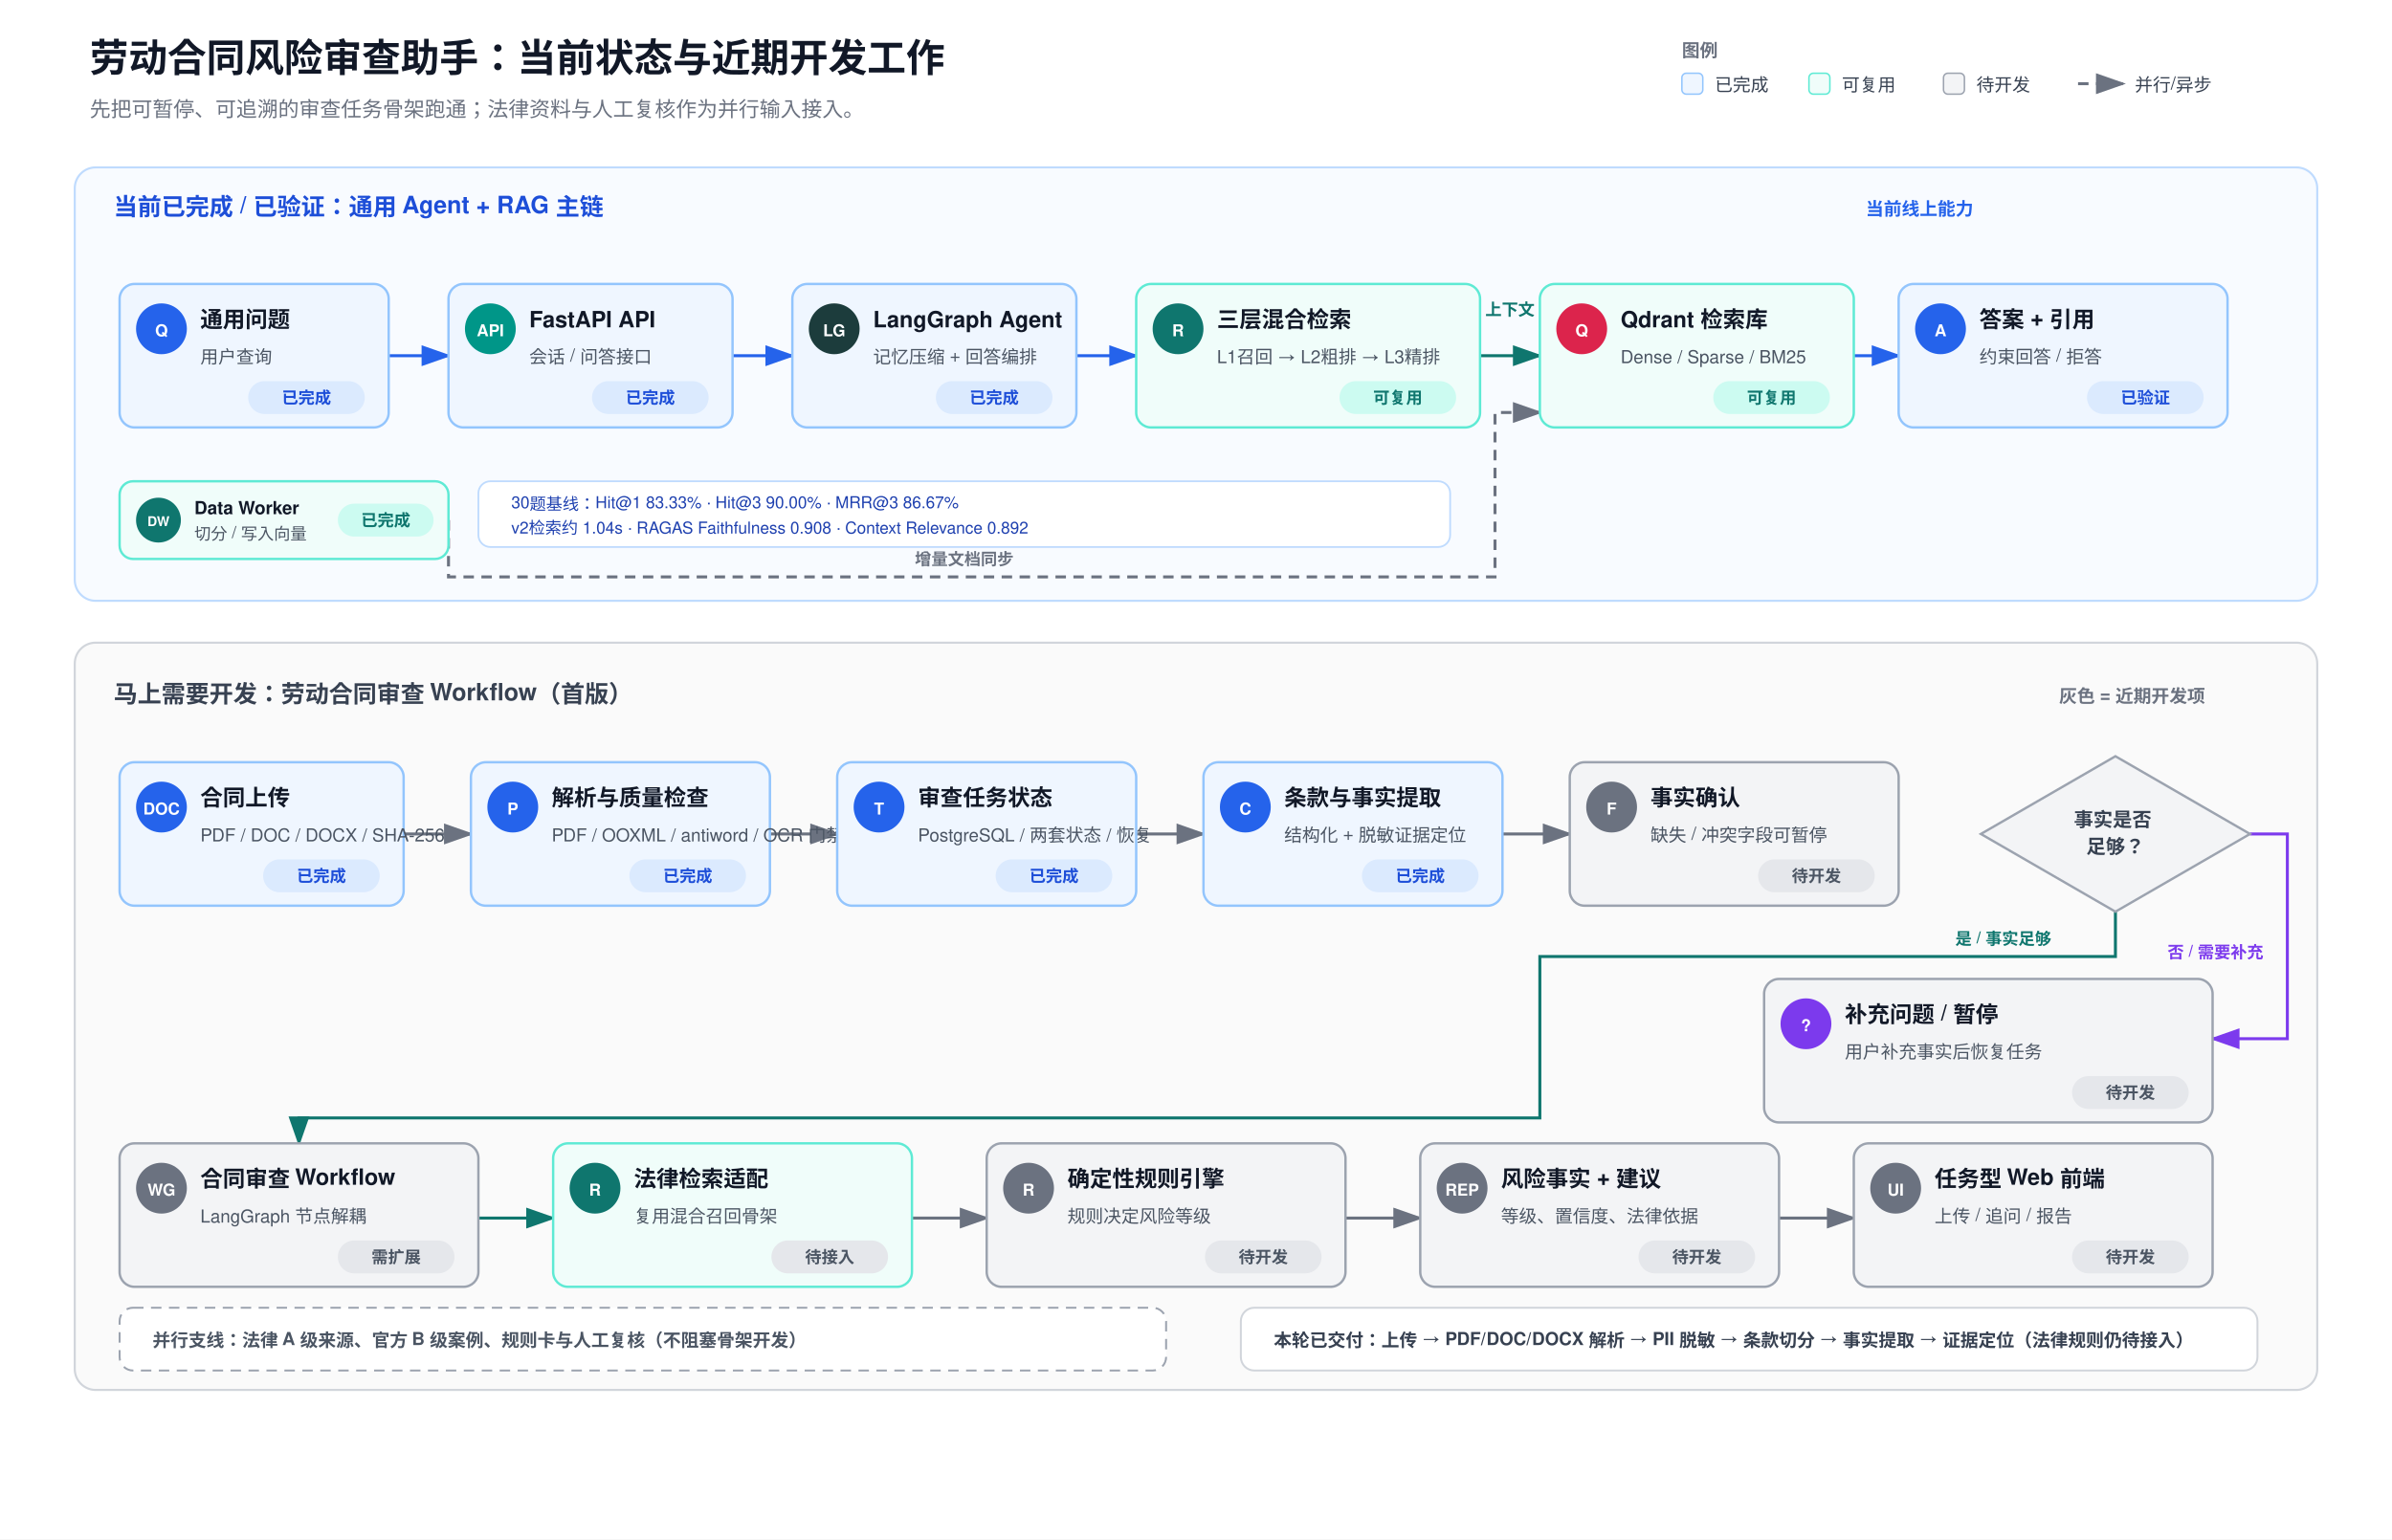
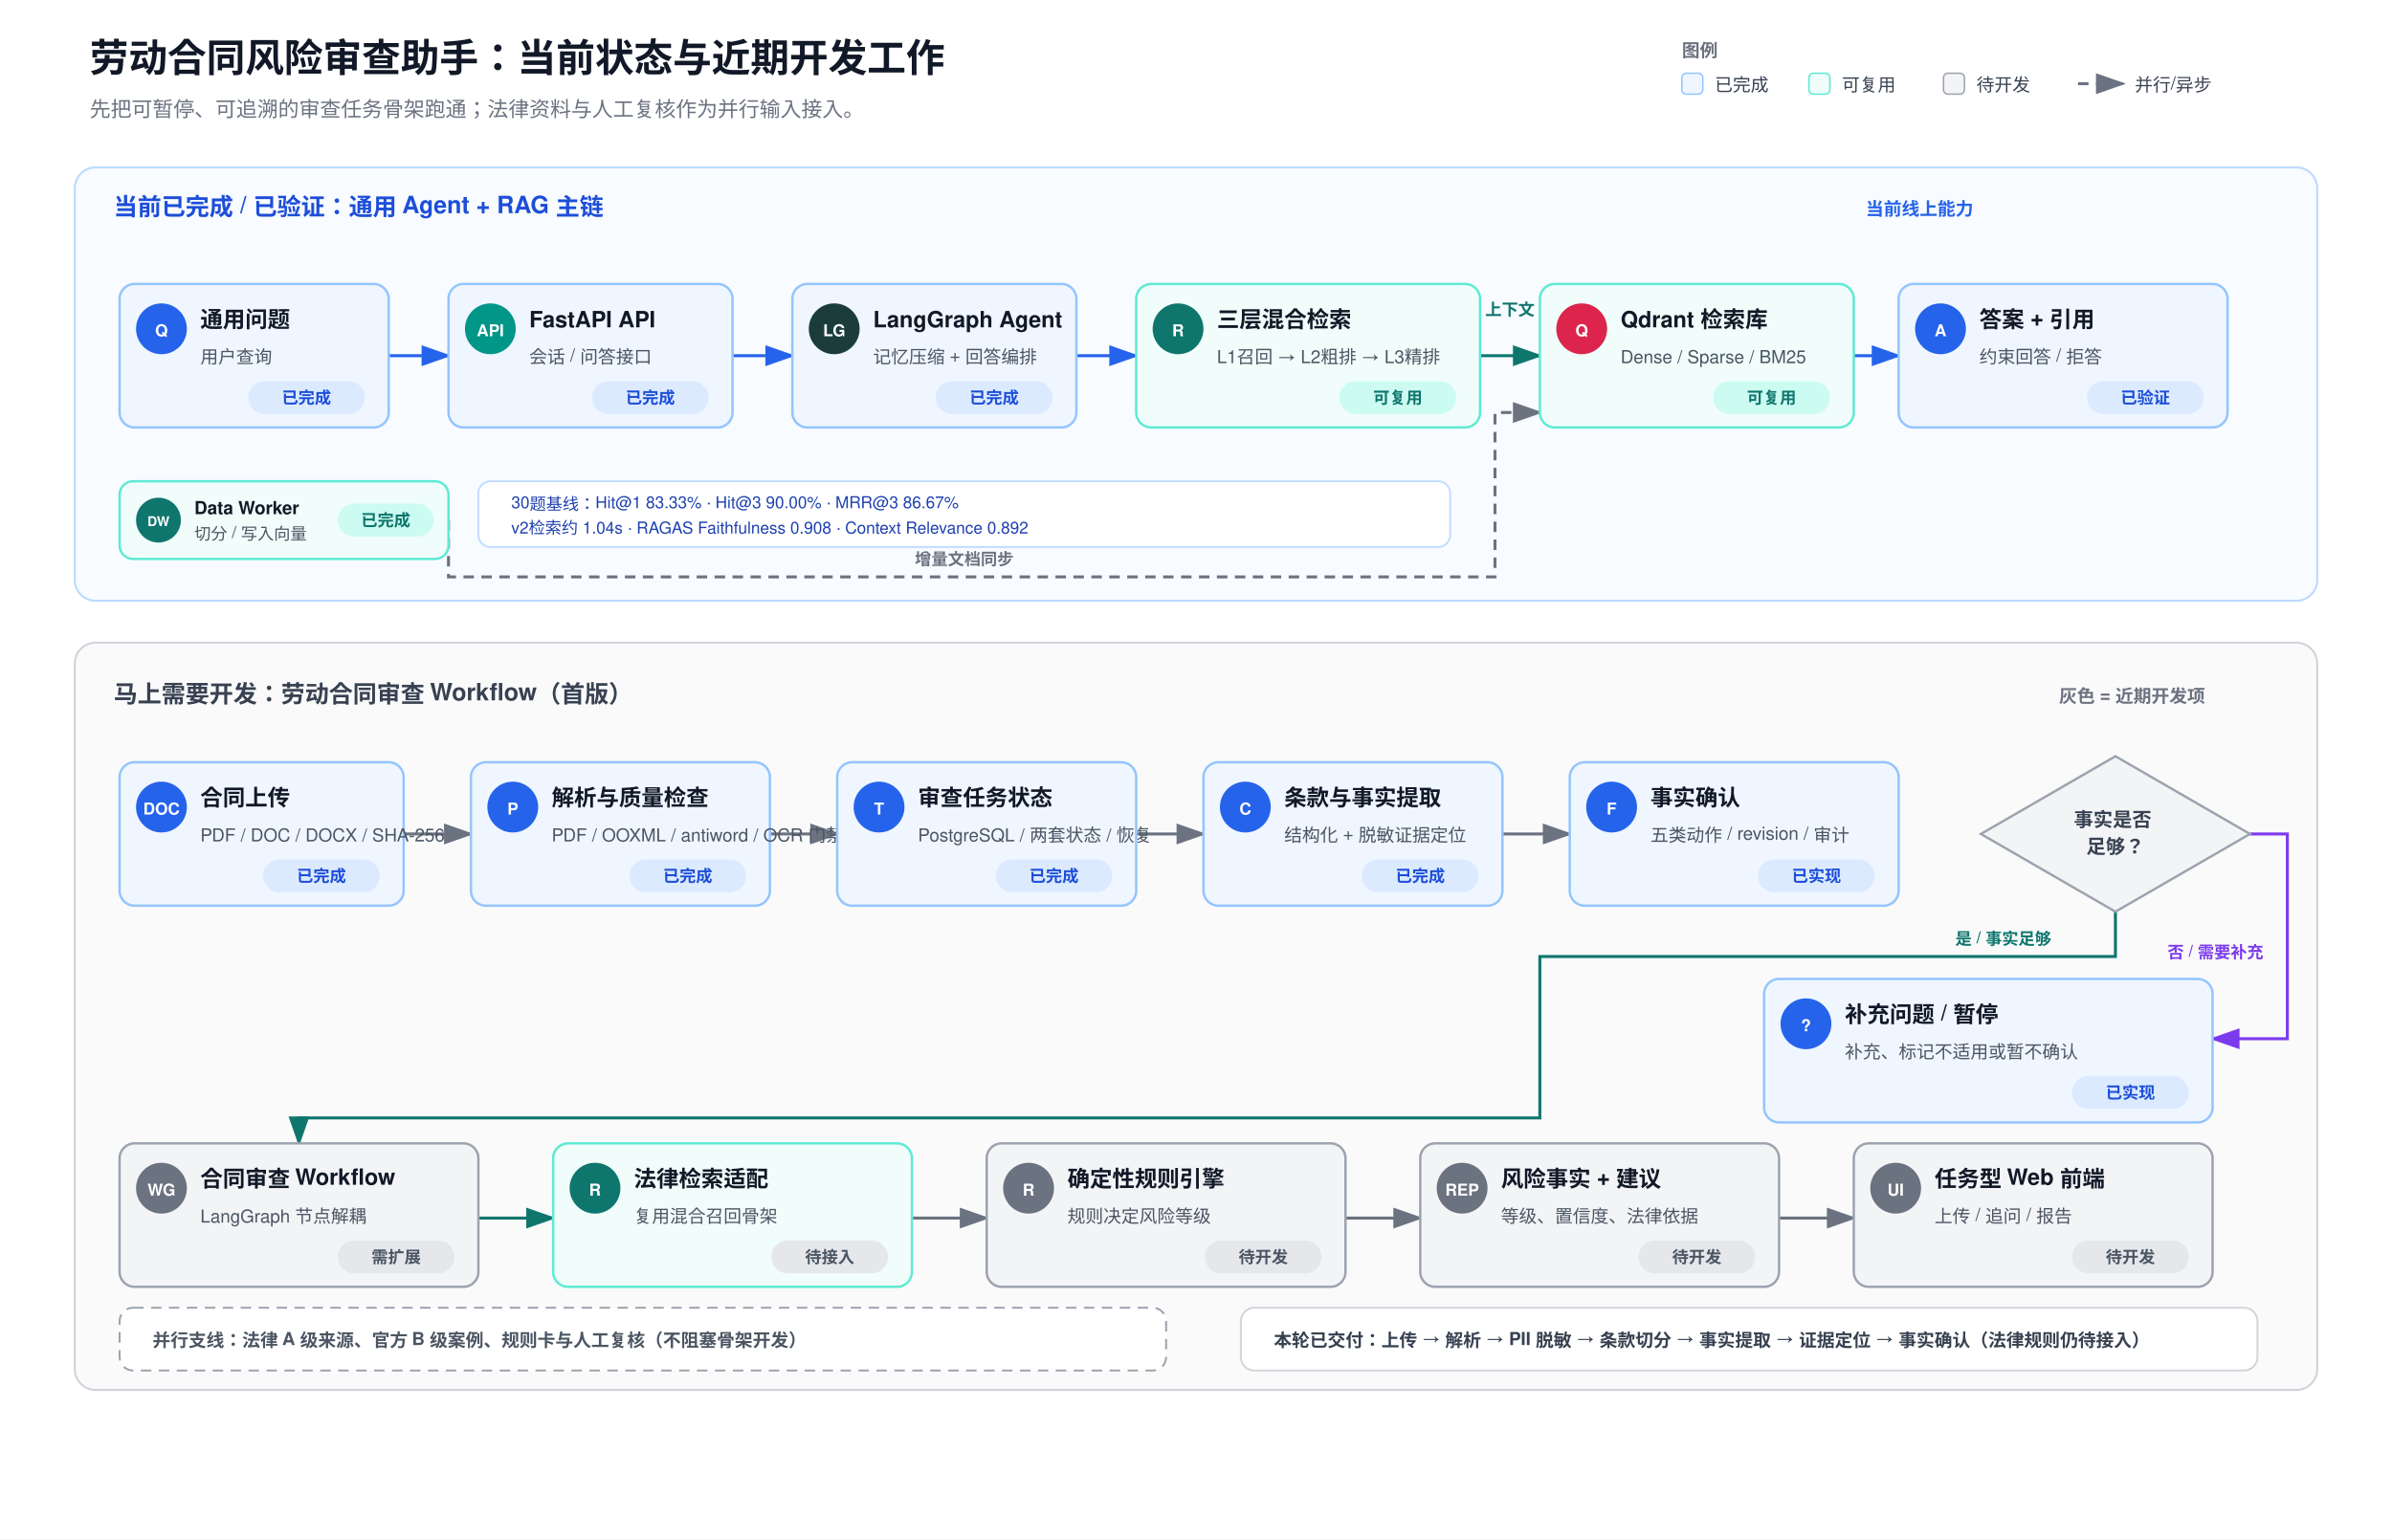
<svg xmlns="http://www.w3.org/2000/svg" width="1600" height="1030" viewBox="0 0 1600 1030" role="img" aria-labelledby="title desc">
  <style>text{font-family:'Helvetica Neue',Helvetica,Arial,'PingFang SC','Microsoft YaHei','Microsoft JhengHei','SimHei',sans-serif;} </style>
  <defs>
    <marker id="arrow-blue" markerWidth="10" markerHeight="7" refX="9" refY="3.5" orient="auto">
      <polygon points="0 0, 10 3.5, 0 7" fill="#2563eb" />
    </marker>
    <marker id="arrow-teal" markerWidth="10" markerHeight="7" refX="9" refY="3.5" orient="auto">
      <polygon points="0 0, 10 3.5, 0 7" fill="#0f766e" />
    </marker>
    <marker id="arrow-gray" markerWidth="10" markerHeight="7" refX="9" refY="3.5" orient="auto">
      <polygon points="0 0, 10 3.5, 0 7" fill="#6b7280" />
    </marker>
    <marker id="arrow-purple" markerWidth="10" markerHeight="7" refX="9" refY="3.5" orient="auto">
      <polygon points="0 0, 10 3.5, 0 7" fill="#7c3aed" />
    </marker>
  </defs>
  <rect data-graph-role="background" width="1600" height="1030" fill="#ffffff" />
  <text x="60" y="48" font-size="26px" fill="#111827" font-weight="600" text-anchor="start" opacity="1.0">劳动合同风险审查助手：当前状态与近期开发工作</text>
  <text x="60" y="78" font-size="14px" fill="#6b7280" font-weight="400" text-anchor="start" opacity="1.0">先把可暂停、可追溯的审查任务骨架跑通；法律资料与人工复核作为并行输入接入。</text>
  <text x="1125" y="38" font-size="12px" fill="#6b7280" font-weight="600" text-anchor="start" opacity="1.0">图例</text>
  <rect x="1125" y="49" width="14" height="14" rx="3" fill="#eff6ff" stroke="#93c5fd" />
  <text x="1147" y="61" font-size="12px" fill="#374151" font-weight="400" text-anchor="start" opacity="1.0">已完成</text>
  <rect x="1210" y="49" width="14" height="14" rx="3" fill="#f0fdfa" stroke="#5eead4" />
  <text x="1232" y="61" font-size="12px" fill="#374151" font-weight="400" text-anchor="start" opacity="1.0">可复用</text>
  <rect x="1300" y="49" width="14" height="14" rx="3" fill="#f3f4f6" stroke="#9ca3af" />
  <text x="1322" y="61" font-size="12px" fill="#374151" font-weight="400" text-anchor="start" opacity="1.0">待开发</text>
  <line x1="1390" y1="56" x2="1420" y2="56" stroke="#6b7280" stroke-width="2" stroke-dasharray="7,5" marker-end="url(#arrow-gray)" />
  <text x="1428" y="61" font-size="12px" fill="#374151" font-weight="400" text-anchor="start" opacity="1.0">并行/异步</text>
  <rect data-graph-role="container" x="50" y="112" width="1500" height="290" rx="14" fill="#f8fbff" stroke="#bfdbfe" stroke-width="1.4" />
  <rect data-graph-role="container" x="50" y="430" width="1500" height="500" rx="14" fill="#fafafa" stroke="#d1d5db" stroke-width="1.4" />
  <text x="76" y="144" font-size="16px" fill="#1d4ed8" font-weight="600" text-anchor="start" opacity="1.0">当前已完成 / 已验证：通用 Agent + RAG 主链</text>
  <text x="76" y="470" font-size="16px" fill="#374151" font-weight="600" text-anchor="start" opacity="1.0">马上需要开发：劳动合同审查 Workflow（首版）</text>
  <text x="1320" y="144" font-size="12px" fill="#2563eb" font-weight="600" text-anchor="end" opacity="1.0">当前线上能力</text>
  <text x="1475" y="470" font-size="12px" fill="#6b7280" font-weight="600" text-anchor="end" opacity="1.0">灰色 = 近期开发项</text>
  <path id="e-query-api" data-graph-role="edge" data-source="generic-query" data-target="fastapi" d="M260 238 H300" fill="none" stroke="#2563eb" stroke-width="2" marker-end="url(#arrow-blue)" />
  <path id="e-api-graph" data-graph-role="edge" data-source="fastapi" data-target="langgraph" d="M490 238 H530" fill="none" stroke="#2563eb" stroke-width="2" marker-end="url(#arrow-blue)" />
  <path id="e-graph-retrieval" data-graph-role="edge" data-source="langgraph" data-target="retrieval" d="M720 238 H760" fill="none" stroke="#2563eb" stroke-width="2" marker-end="url(#arrow-blue)" />
  <path id="e-retrieval-qdrant" data-graph-role="edge" data-source="retrieval" data-target="qdrant" d="M990 238 H1030" fill="none" stroke="#0f766e" stroke-width="2" marker-end="url(#arrow-teal)" />
  <text x="1010" y="211" font-size="11px" fill="#0f766e" font-weight="600" text-anchor="middle" opacity="1.0">上下文</text>
  <path id="e-qdrant-answer" data-graph-role="edge" data-source="qdrant" data-target="answer" d="M1240 238 H1270" fill="none" stroke="#2563eb" stroke-width="2" marker-end="url(#arrow-blue)" />
  <path id="e-data-qdrant" data-graph-role="edge" data-source="data-worker" data-target="qdrant" d="M300 348 V386 H1000 V276 H1030" fill="none" stroke="#6b7280" stroke-width="2" stroke-dasharray="7,5" marker-end="url(#arrow-gray)" />
  <text x="645" y="378" font-size="11px" fill="#6b7280" font-weight="600" text-anchor="middle" opacity="1.0">增量文档同步</text>
  <path id="e-upload-parse" data-graph-role="edge" data-source="contract-upload" data-target="parse" d="M270 558 H315" fill="none" stroke="#6b7280" stroke-width="2" marker-end="url(#arrow-gray)" />
  <path id="e-parse-task" data-graph-role="edge" data-source="parse" data-target="review-task" d="M515 558 H560" fill="none" stroke="#6b7280" stroke-width="2" marker-end="url(#arrow-gray)" />
  <path id="e-task-clause" data-graph-role="edge" data-source="review-task" data-target="clause-facts" d="M760 558 H805" fill="none" stroke="#6b7280" stroke-width="2" marker-end="url(#arrow-gray)" />
  <path id="e-clause-fact" data-graph-role="edge" data-source="clause-facts" data-target="fact-decision" d="M1005 558 H1050" fill="none" stroke="#6b7280" stroke-width="2" marker-end="url(#arrow-gray)" />
  <path id="e-fact-yes" data-graph-role="edge" data-source="fact-decision" data-target="contract-workflow" d="M1415 610 V640 H1030 V748 H200 V765" fill="none" stroke="#0f766e" stroke-width="2" marker-end="url(#arrow-teal)" />
  <text x="1340" y="632" font-size="11px" fill="#0f766e" font-weight="600" text-anchor="middle" opacity="1.0">是 / 事实足够</text>
  <path id="e-fact-no" data-graph-role="edge" data-source="fact-decision" data-target="clarification" d="M1505 558 H1530 V695 H1480" fill="none" stroke="#7c3aed" stroke-width="2" marker-end="url(#arrow-purple)" />
  <text x="1514" y="641" font-size="11px" fill="#7c3aed" font-weight="600" text-anchor="end" opacity="1.0">否 / 需要补充</text>
  <path id="e-workflow-legal" data-graph-role="edge" data-source="contract-workflow" data-target="legal-rag" d="M320 815 H370" fill="none" stroke="#0f766e" stroke-width="2" marker-end="url(#arrow-teal)" />
  <path id="e-legal-rules" data-graph-role="edge" data-source="legal-rag" data-target="rule-engine" d="M610 815 H660" fill="none" stroke="#6b7280" stroke-width="2" marker-end="url(#arrow-gray)" />
  <path id="e-rules-report" data-graph-role="edge" data-source="rule-engine" data-target="risk-report" d="M900 815 H950" fill="none" stroke="#6b7280" stroke-width="2" marker-end="url(#arrow-gray)" />
  <path id="e-report-ui" data-graph-role="edge" data-source="risk-report" data-target="task-ui" d="M1190 815 H1240" fill="none" stroke="#6b7280" stroke-width="2" marker-end="url(#arrow-gray)" />
  <g id="generic-query" data-graph-role="node">
    <rect x="80" y="190" width="180" height="96" rx="10" fill="#eff6ff" stroke="#93c5fd" stroke-width="1.6" />
    <circle cx="108" cy="220" r="17" fill="#2563eb" />
    <text x="108" y="225" font-size="11px" fill="#ffffff" font-weight="700" text-anchor="middle" opacity="1.0">Q</text>
    <text x="134" y="219" font-size="15px" fill="#111827" font-weight="600" text-anchor="start" opacity="1.0">通用问题</text>
    <text x="134" y="243" font-size="12px" fill="#4b5563" font-weight="400" text-anchor="start">
      <tspan x="134" dy="0px">用户查询</tspan>
    </text>
    <rect x="166" y="255" width="78" height="22" rx="11" fill="#dbeafe" stroke="none" />
    <text x="205.0" y="270" font-size="11px" fill="#1d4ed8" font-weight="600" text-anchor="middle" opacity="1.0">已完成</text>
  </g>
  <g id="fastapi" data-graph-role="node">
    <rect x="300" y="190" width="190" height="96" rx="10" fill="#eff6ff" stroke="#93c5fd" stroke-width="1.6" />
    <circle cx="328" cy="220" r="17" fill="#009688" />
    <text x="328" y="225" font-size="11px" fill="#ffffff" font-weight="700" text-anchor="middle" opacity="1.0">API</text>
    <text x="354" y="219" font-size="15px" fill="#111827" font-weight="600" text-anchor="start" opacity="1.0">FastAPI API</text>
    <text x="354" y="243" font-size="12px" fill="#4b5563" font-weight="400" text-anchor="start">
      <tspan x="354" dy="0px">会话 / 问答接口</tspan>
    </text>
    <rect x="396" y="255" width="78" height="22" rx="11" fill="#dbeafe" stroke="none" />
    <text x="435.0" y="270" font-size="11px" fill="#1d4ed8" font-weight="600" text-anchor="middle" opacity="1.0">已完成</text>
  </g>
  <g id="langgraph" data-graph-role="node">
    <rect x="530" y="190" width="190" height="96" rx="10" fill="#eff6ff" stroke="#93c5fd" stroke-width="1.6" />
    <circle cx="558" cy="220" r="17" fill="#1c3c3c" />
    <text x="558" y="225" font-size="11px" fill="#ffffff" font-weight="700" text-anchor="middle" opacity="1.0">LG</text>
    <text x="584" y="219" font-size="15px" fill="#111827" font-weight="600" text-anchor="start" opacity="1.0">LangGraph Agent</text>
    <text x="584" y="243" font-size="12px" fill="#4b5563" font-weight="400" text-anchor="start">
      <tspan x="584" dy="0px">记忆压缩 + 回答编排</tspan>
    </text>
    <rect x="626" y="255" width="78" height="22" rx="11" fill="#dbeafe" stroke="none" />
    <text x="665.0" y="270" font-size="11px" fill="#1d4ed8" font-weight="600" text-anchor="middle" opacity="1.0">已完成</text>
  </g>
  <g id="retrieval" data-graph-role="node">
    <rect x="760" y="190" width="230" height="96" rx="10" fill="#f0fdfa" stroke="#5eead4" stroke-width="1.6" />
    <circle cx="788" cy="220" r="17" fill="#0f766e" />
    <text x="788" y="225" font-size="11px" fill="#ffffff" font-weight="700" text-anchor="middle" opacity="1.0">R</text>
    <text x="814" y="219" font-size="15px" fill="#111827" font-weight="600" text-anchor="start" opacity="1.0">三层混合检索</text>
    <text x="814" y="243" font-size="12px" fill="#4b5563" font-weight="400" text-anchor="start">
      <tspan x="814" dy="0px">L1召回 → L2粗排 → L3精排</tspan>
    </text>
    <rect x="896" y="255" width="78" height="22" rx="11" fill="#ccfbf1" stroke="none" />
    <text x="935.0" y="270" font-size="11px" fill="#0f766e" font-weight="600" text-anchor="middle" opacity="1.0">可复用</text>
  </g>
  <g id="qdrant" data-graph-role="node">
    <rect x="1030" y="190" width="210" height="96" rx="10" fill="#f0fdfa" stroke="#5eead4" stroke-width="1.6" />
    <circle cx="1058" cy="220" r="17" fill="#dc244c" />
    <text x="1058" y="225" font-size="11px" fill="#ffffff" font-weight="700" text-anchor="middle" opacity="1.0">Q</text>
    <text x="1084" y="219" font-size="15px" fill="#111827" font-weight="600" text-anchor="start" opacity="1.0">Qdrant 检索库</text>
    <text x="1084" y="243" font-size="12px" fill="#4b5563" font-weight="400" text-anchor="start">
      <tspan x="1084" dy="0px">Dense / Sparse / BM25</tspan>
    </text>
    <rect x="1146" y="255" width="78" height="22" rx="11" fill="#ccfbf1" stroke="none" />
    <text x="1185.0" y="270" font-size="11px" fill="#0f766e" font-weight="600" text-anchor="middle" opacity="1.0">可复用</text>
  </g>
  <g id="answer" data-graph-role="node">
    <rect x="1270" y="190" width="220" height="96" rx="10" fill="#eff6ff" stroke="#93c5fd" stroke-width="1.6" />
    <circle cx="1298" cy="220" r="17" fill="#2563eb" />
    <text x="1298" y="225" font-size="11px" fill="#ffffff" font-weight="700" text-anchor="middle" opacity="1.0">A</text>
    <text x="1324" y="219" font-size="15px" fill="#111827" font-weight="600" text-anchor="start" opacity="1.0">答案 + 引用</text>
    <text x="1324" y="243" font-size="12px" fill="#4b5563" font-weight="400" text-anchor="start">
      <tspan x="1324" dy="0px">约束回答 / 拒答</tspan>
    </text>
    <rect x="1396" y="255" width="78" height="22" rx="11" fill="#dbeafe" stroke="none" />
    <text x="1435.0" y="270" font-size="11px" fill="#1d4ed8" font-weight="600" text-anchor="middle" opacity="1.0">已验证</text>
  </g>
  <g id="data-worker" data-graph-role="node">
    <rect x="80" y="322" width="220" height="52" rx="9" fill="#f0fdfa" stroke="#5eead4" stroke-width="1.6" />
    <circle cx="106" cy="348" r="15" fill="#0f766e" />
    <text x="106" y="352" font-size="9px" fill="#ffffff" font-weight="700" text-anchor="middle" opacity="1.0">DW</text>
    <text x="130" y="344" font-size="12px" fill="#111827" font-weight="600" text-anchor="start" opacity="1.0">Data Worker</text>
    <text x="130" y="361" font-size="11px" fill="#4b5563" font-weight="400" text-anchor="start" opacity="1.0">切分 / 写入向量</text>
    <rect x="226" y="337" width="64" height="22" rx="11" fill="#ccfbf1" stroke="none" />
    <text x="258.0" y="352" font-size="11px" fill="#0f766e" font-weight="600" text-anchor="middle" opacity="1.0">已完成</text>
  </g>
  <rect x="320" y="322" width="650" height="44" rx="8" fill="#ffffff" stroke="#bfdbfe" stroke-width="1.2" />
  <text x="342" y="340" font-size="11px" fill="#1e40af" font-weight="400" text-anchor="start" opacity="1.0">30题基线：Hit@1 83.33%  ·  Hit@3 90.00%  ·  MRR@3 86.67%</text>
  <text x="342" y="357" font-size="11px" fill="#1e40af" font-weight="400" text-anchor="start" opacity="1.0">v2检索约 1.04s  ·  RAGAS Faithfulness 0.908  ·  Context Relevance 0.892</text>
  <g id="contract-upload" data-graph-role="node">
    <rect x="80" y="510" width="190" height="96" rx="10" fill="#eff6ff" stroke="#93c5fd" stroke-width="1.6" />
    <circle cx="108" cy="540" r="17" fill="#2563eb" />
    <text x="108" y="545" font-size="11px" fill="#ffffff" font-weight="700" text-anchor="middle" opacity="1.0">DOC</text>
    <text x="134" y="539" font-size="15px" fill="#111827" font-weight="600" text-anchor="start" opacity="1.0">合同上传</text>
    <text x="134" y="563" font-size="12px" fill="#4b5563" font-weight="400" text-anchor="start">
      <tspan x="134" dy="0px">PDF / DOC / DOCX / SHA-256</tspan>
    </text>
    <rect x="176" y="575" width="78" height="22" rx="11" fill="#dbeafe" stroke="none" />
    <text x="215.0" y="590" font-size="11px" fill="#1d4ed8" font-weight="600" text-anchor="middle" opacity="1.0">已完成</text>
  </g>
  <g id="parse" data-graph-role="node">
    <rect x="315" y="510" width="200" height="96" rx="10" fill="#eff6ff" stroke="#93c5fd" stroke-width="1.6" />
    <circle cx="343" cy="540" r="17" fill="#2563eb" />
    <text x="343" y="545" font-size="11px" fill="#ffffff" font-weight="700" text-anchor="middle" opacity="1.0">P</text>
    <text x="369" y="539" font-size="15px" fill="#111827" font-weight="600" text-anchor="start" opacity="1.0">解析与质量检查</text>
    <text x="369" y="563" font-size="12px" fill="#4b5563" font-weight="400" text-anchor="start">
      <tspan x="369" dy="0px">PDF / OOXML / antiword / OCR 门禁</tspan>
    </text>
    <rect x="421" y="575" width="78" height="22" rx="11" fill="#dbeafe" stroke="none" />
    <text x="460.0" y="590" font-size="11px" fill="#1d4ed8" font-weight="600" text-anchor="middle" opacity="1.0">已完成</text>
  </g>
  <g id="review-task" data-graph-role="node">
    <rect x="560" y="510" width="200" height="96" rx="10" fill="#eff6ff" stroke="#93c5fd" stroke-width="1.6" />
    <circle cx="588" cy="540" r="17" fill="#2563eb" />
    <text x="588" y="545" font-size="11px" fill="#ffffff" font-weight="700" text-anchor="middle" opacity="1.0">T</text>
    <text x="614" y="539" font-size="15px" fill="#111827" font-weight="600" text-anchor="start" opacity="1.0">审查任务状态</text>
    <text x="614" y="563" font-size="12px" fill="#4b5563" font-weight="400" text-anchor="start">
      <tspan x="614" dy="0px">PostgreSQL / 两套状态 / 恢复</tspan>
    </text>
    <rect x="666" y="575" width="78" height="22" rx="11" fill="#dbeafe" stroke="none" />
    <text x="705.0" y="590" font-size="11px" fill="#1d4ed8" font-weight="600" text-anchor="middle" opacity="1.0">已完成</text>
  </g>
  <g id="clause-facts" data-graph-role="node">
    <rect x="805" y="510" width="200" height="96" rx="10" fill="#eff6ff" stroke="#93c5fd" stroke-width="1.6" />
    <circle cx="833" cy="540" r="17" fill="#2563eb" />
    <text x="833" y="545" font-size="11px" fill="#ffffff" font-weight="700" text-anchor="middle" opacity="1.0">C</text>
    <text x="859" y="539" font-size="15px" fill="#111827" font-weight="600" text-anchor="start" opacity="1.0">条款与事实提取</text>
    <text x="859" y="563" font-size="12px" fill="#4b5563" font-weight="400" text-anchor="start">
      <tspan x="859" dy="0px">结构化 + 脱敏证据定位</tspan>
    </text>
    <rect x="911" y="575" width="78" height="22" rx="11" fill="#dbeafe" stroke="none" />
    <text x="950.0" y="590" font-size="11px" fill="#1d4ed8" font-weight="600" text-anchor="middle" opacity="1.0">已完成</text>
  </g>
  <g id="fact-placeholder" data-graph-role="node">
-     <rect x="1050" y="510" width="220" height="96" rx="10" fill="#f3f4f6" stroke="#9ca3af" stroke-width="1.6" />
-     <circle cx="1078" cy="540" r="17" fill="#6b7280" />
+     <rect x="1050" y="510" width="220" height="96" rx="10" fill="#eff6ff" stroke="#93c5fd" stroke-width="1.6" />
+     <circle cx="1078" cy="540" r="17" fill="#2563eb" />
    <text x="1078" y="545" font-size="11px" fill="#ffffff" font-weight="700" text-anchor="middle" opacity="1.0">F</text>
    <text x="1104" y="539" font-size="15px" fill="#111827" font-weight="600" text-anchor="start" opacity="1.0">事实确认</text>
    <text x="1104" y="563" font-size="12px" fill="#4b5563" font-weight="400" text-anchor="start">
-       <tspan x="1104" dy="0px">缺失 / 冲突字段可暂停</tspan>
-     </text>
-     <rect x="1176" y="575" width="78" height="22" rx="11" fill="#e5e7eb" stroke="none" />
-     <text x="1215.0" y="590" font-size="11px" fill="#4b5563" font-weight="600" text-anchor="middle" opacity="1.0">待开发</text>
+       <tspan x="1104" dy="0px">五类动作 / revision / 审计</tspan>
+     </text>
+     <rect x="1176" y="575" width="78" height="22" rx="11" fill="#dbeafe" stroke="none" />
+     <text x="1215.0" y="590" font-size="11px" fill="#1d4ed8" font-weight="600" text-anchor="middle" opacity="1.0">已实现</text>
  </g>
  <g id="fact-decision" data-graph-role="node">
    <polygon points="1415,506 1505,558 1415,610 1325,558" fill="#f3f4f6" stroke="#9ca3af" stroke-width="1.6" />
    <text x="1415" y="553" font-size="13px" fill="#374151" font-weight="600" text-anchor="middle">
      <tspan x="1415" dy="0px">事实是否</tspan>
      <tspan x="1415" dy="18px">足够？</tspan>
    </text>
  </g>
  <g id="clarification" data-graph-role="node">
-     <rect x="1180" y="655" width="300" height="96" rx="10" fill="#f3f4f6" stroke="#9ca3af" stroke-width="1.6" />
-     <circle cx="1208" cy="685" r="17" fill="#7c3aed" />
+     <rect x="1180" y="655" width="300" height="96" rx="10" fill="#eff6ff" stroke="#93c5fd" stroke-width="1.6" />
+     <circle cx="1208" cy="685" r="17" fill="#2563eb" />
    <text x="1208" y="690" font-size="11px" fill="#ffffff" font-weight="700" text-anchor="middle" opacity="1.0">?</text>
    <text x="1234" y="684" font-size="15px" fill="#111827" font-weight="600" text-anchor="start" opacity="1.0">补充问题 / 暂停</text>
    <text x="1234" y="708" font-size="12px" fill="#4b5563" font-weight="400" text-anchor="start">
-       <tspan x="1234" dy="0px">用户补充事实后恢复任务</tspan>
-     </text>
-     <rect x="1386" y="720" width="78" height="22" rx="11" fill="#e5e7eb" stroke="none" />
-     <text x="1425.0" y="735" font-size="11px" fill="#4b5563" font-weight="600" text-anchor="middle" opacity="1.0">待开发</text>
+       <tspan x="1234" dy="0px">补充、标记不适用或暂不确认</tspan>
+     </text>
+     <rect x="1386" y="720" width="78" height="22" rx="11" fill="#dbeafe" stroke="none" />
+     <text x="1425.0" y="735" font-size="11px" fill="#1d4ed8" font-weight="600" text-anchor="middle" opacity="1.0">已实现</text>
  </g>
  <g id="contract-workflow" data-graph-role="node">
    <rect x="80" y="765" width="240" height="96" rx="10" fill="#f3f4f6" stroke="#9ca3af" stroke-width="1.6" />
    <circle cx="108" cy="795" r="17" fill="#6b7280" />
    <text x="108" y="800" font-size="11px" fill="#ffffff" font-weight="700" text-anchor="middle" opacity="1.0">WG</text>
    <text x="134" y="794" font-size="15px" fill="#111827" font-weight="600" text-anchor="start" opacity="1.0">合同审查 Workflow</text>
    <text x="134" y="818" font-size="12px" fill="#4b5563" font-weight="400" text-anchor="start">
      <tspan x="134" dy="0px">LangGraph 节点解耦</tspan>
    </text>
    <rect x="226" y="830" width="78" height="22" rx="11" fill="#e5e7eb" stroke="none" />
    <text x="265.0" y="845" font-size="11px" fill="#4b5563" font-weight="600" text-anchor="middle" opacity="1.0">需扩展</text>
  </g>
  <g id="legal-rag" data-graph-role="node">
    <rect x="370" y="765" width="240" height="96" rx="10" fill="#f0fdfa" stroke="#5eead4" stroke-width="1.6" />
    <circle cx="398" cy="795" r="17" fill="#0f766e" />
    <text x="398" y="800" font-size="11px" fill="#ffffff" font-weight="700" text-anchor="middle" opacity="1.0">R</text>
    <text x="424" y="794" font-size="15px" fill="#111827" font-weight="600" text-anchor="start" opacity="1.0">法律检索适配</text>
    <text x="424" y="818" font-size="12px" fill="#4b5563" font-weight="400" text-anchor="start">
      <tspan x="424" dy="0px">复用混合召回骨架</tspan>
    </text>
    <rect x="516" y="830" width="78" height="22" rx="11" fill="#e5e7eb" stroke="none" />
    <text x="555.0" y="845" font-size="11px" fill="#4b5563" font-weight="600" text-anchor="middle" opacity="1.0">待接入</text>
  </g>
  <g id="rule-engine" data-graph-role="node">
    <rect x="660" y="765" width="240" height="96" rx="10" fill="#f3f4f6" stroke="#9ca3af" stroke-width="1.6" />
    <circle cx="688" cy="795" r="17" fill="#6b7280" />
    <text x="688" y="800" font-size="11px" fill="#ffffff" font-weight="700" text-anchor="middle" opacity="1.0">R</text>
    <text x="714" y="794" font-size="15px" fill="#111827" font-weight="600" text-anchor="start" opacity="1.0">确定性规则引擎</text>
    <text x="714" y="818" font-size="12px" fill="#4b5563" font-weight="400" text-anchor="start">
      <tspan x="714" dy="0px">规则决定风险等级</tspan>
    </text>
    <rect x="806" y="830" width="78" height="22" rx="11" fill="#e5e7eb" stroke="none" />
    <text x="845.0" y="845" font-size="11px" fill="#4b5563" font-weight="600" text-anchor="middle" opacity="1.0">待开发</text>
  </g>
  <g id="risk-report" data-graph-role="node">
    <rect x="950" y="765" width="240" height="96" rx="10" fill="#f3f4f6" stroke="#9ca3af" stroke-width="1.6" />
    <circle cx="978" cy="795" r="17" fill="#6b7280" />
    <text x="978" y="800" font-size="11px" fill="#ffffff" font-weight="700" text-anchor="middle" opacity="1.0">REP</text>
    <text x="1004" y="794" font-size="15px" fill="#111827" font-weight="600" text-anchor="start" opacity="1.0">风险事实 + 建议</text>
    <text x="1004" y="818" font-size="12px" fill="#4b5563" font-weight="400" text-anchor="start">
      <tspan x="1004" dy="0px">等级、置信度、法律依据</tspan>
    </text>
    <rect x="1096" y="830" width="78" height="22" rx="11" fill="#e5e7eb" stroke="none" />
    <text x="1135.0" y="845" font-size="11px" fill="#4b5563" font-weight="600" text-anchor="middle" opacity="1.0">待开发</text>
  </g>
  <g id="task-ui" data-graph-role="node">
    <rect x="1240" y="765" width="240" height="96" rx="10" fill="#f3f4f6" stroke="#9ca3af" stroke-width="1.6" />
    <circle cx="1268" cy="795" r="17" fill="#6b7280" />
    <text x="1268" y="800" font-size="11px" fill="#ffffff" font-weight="700" text-anchor="middle" opacity="1.0">UI</text>
    <text x="1294" y="794" font-size="15px" fill="#111827" font-weight="600" text-anchor="start" opacity="1.0">任务型 Web 前端</text>
    <text x="1294" y="818" font-size="12px" fill="#4b5563" font-weight="400" text-anchor="start">
      <tspan x="1294" dy="0px">上传 / 追问 / 报告</tspan>
    </text>
    <rect x="1386" y="830" width="78" height="22" rx="11" fill="#e5e7eb" stroke="none" />
    <text x="1425.0" y="845" font-size="11px" fill="#4b5563" font-weight="600" text-anchor="middle" opacity="1.0">待开发</text>
  </g>
  <rect x="80" y="875" width="700" height="42" rx="9" fill="#ffffff" stroke="#9ca3af" stroke-width="1.3" stroke-dasharray="7,5" />
  <text x="102" y="901" font-size="12px" fill="#4b5563" font-weight="600" text-anchor="start" opacity="1.0">并行支线：法律 A 级来源、官方 B 级案例、规则卡与人工复核（不阻塞骨架开发）</text>
  <rect x="830" y="875" width="680" height="42" rx="9" fill="#ffffff" stroke="#d1d5db" stroke-width="1.3" />
-   <text x="852" y="901" font-size="12px" fill="#374151" font-weight="600" text-anchor="start" opacity="1.0">本轮已交付：上传 → PDF/DOC/DOCX 解析 → PII 脱敏 → 条款切分 → 事实提取 → 证据定位（法律规则仍待接入）</text>
+   <text x="852" y="901" font-size="12px" fill="#374151" font-weight="600" text-anchor="start" opacity="1.0">本轮已交付：上传 → 解析 → PII 脱敏 → 条款切分 → 事实提取 → 证据定位 → 事实确认（法律规则仍待接入）</text>
</svg>
